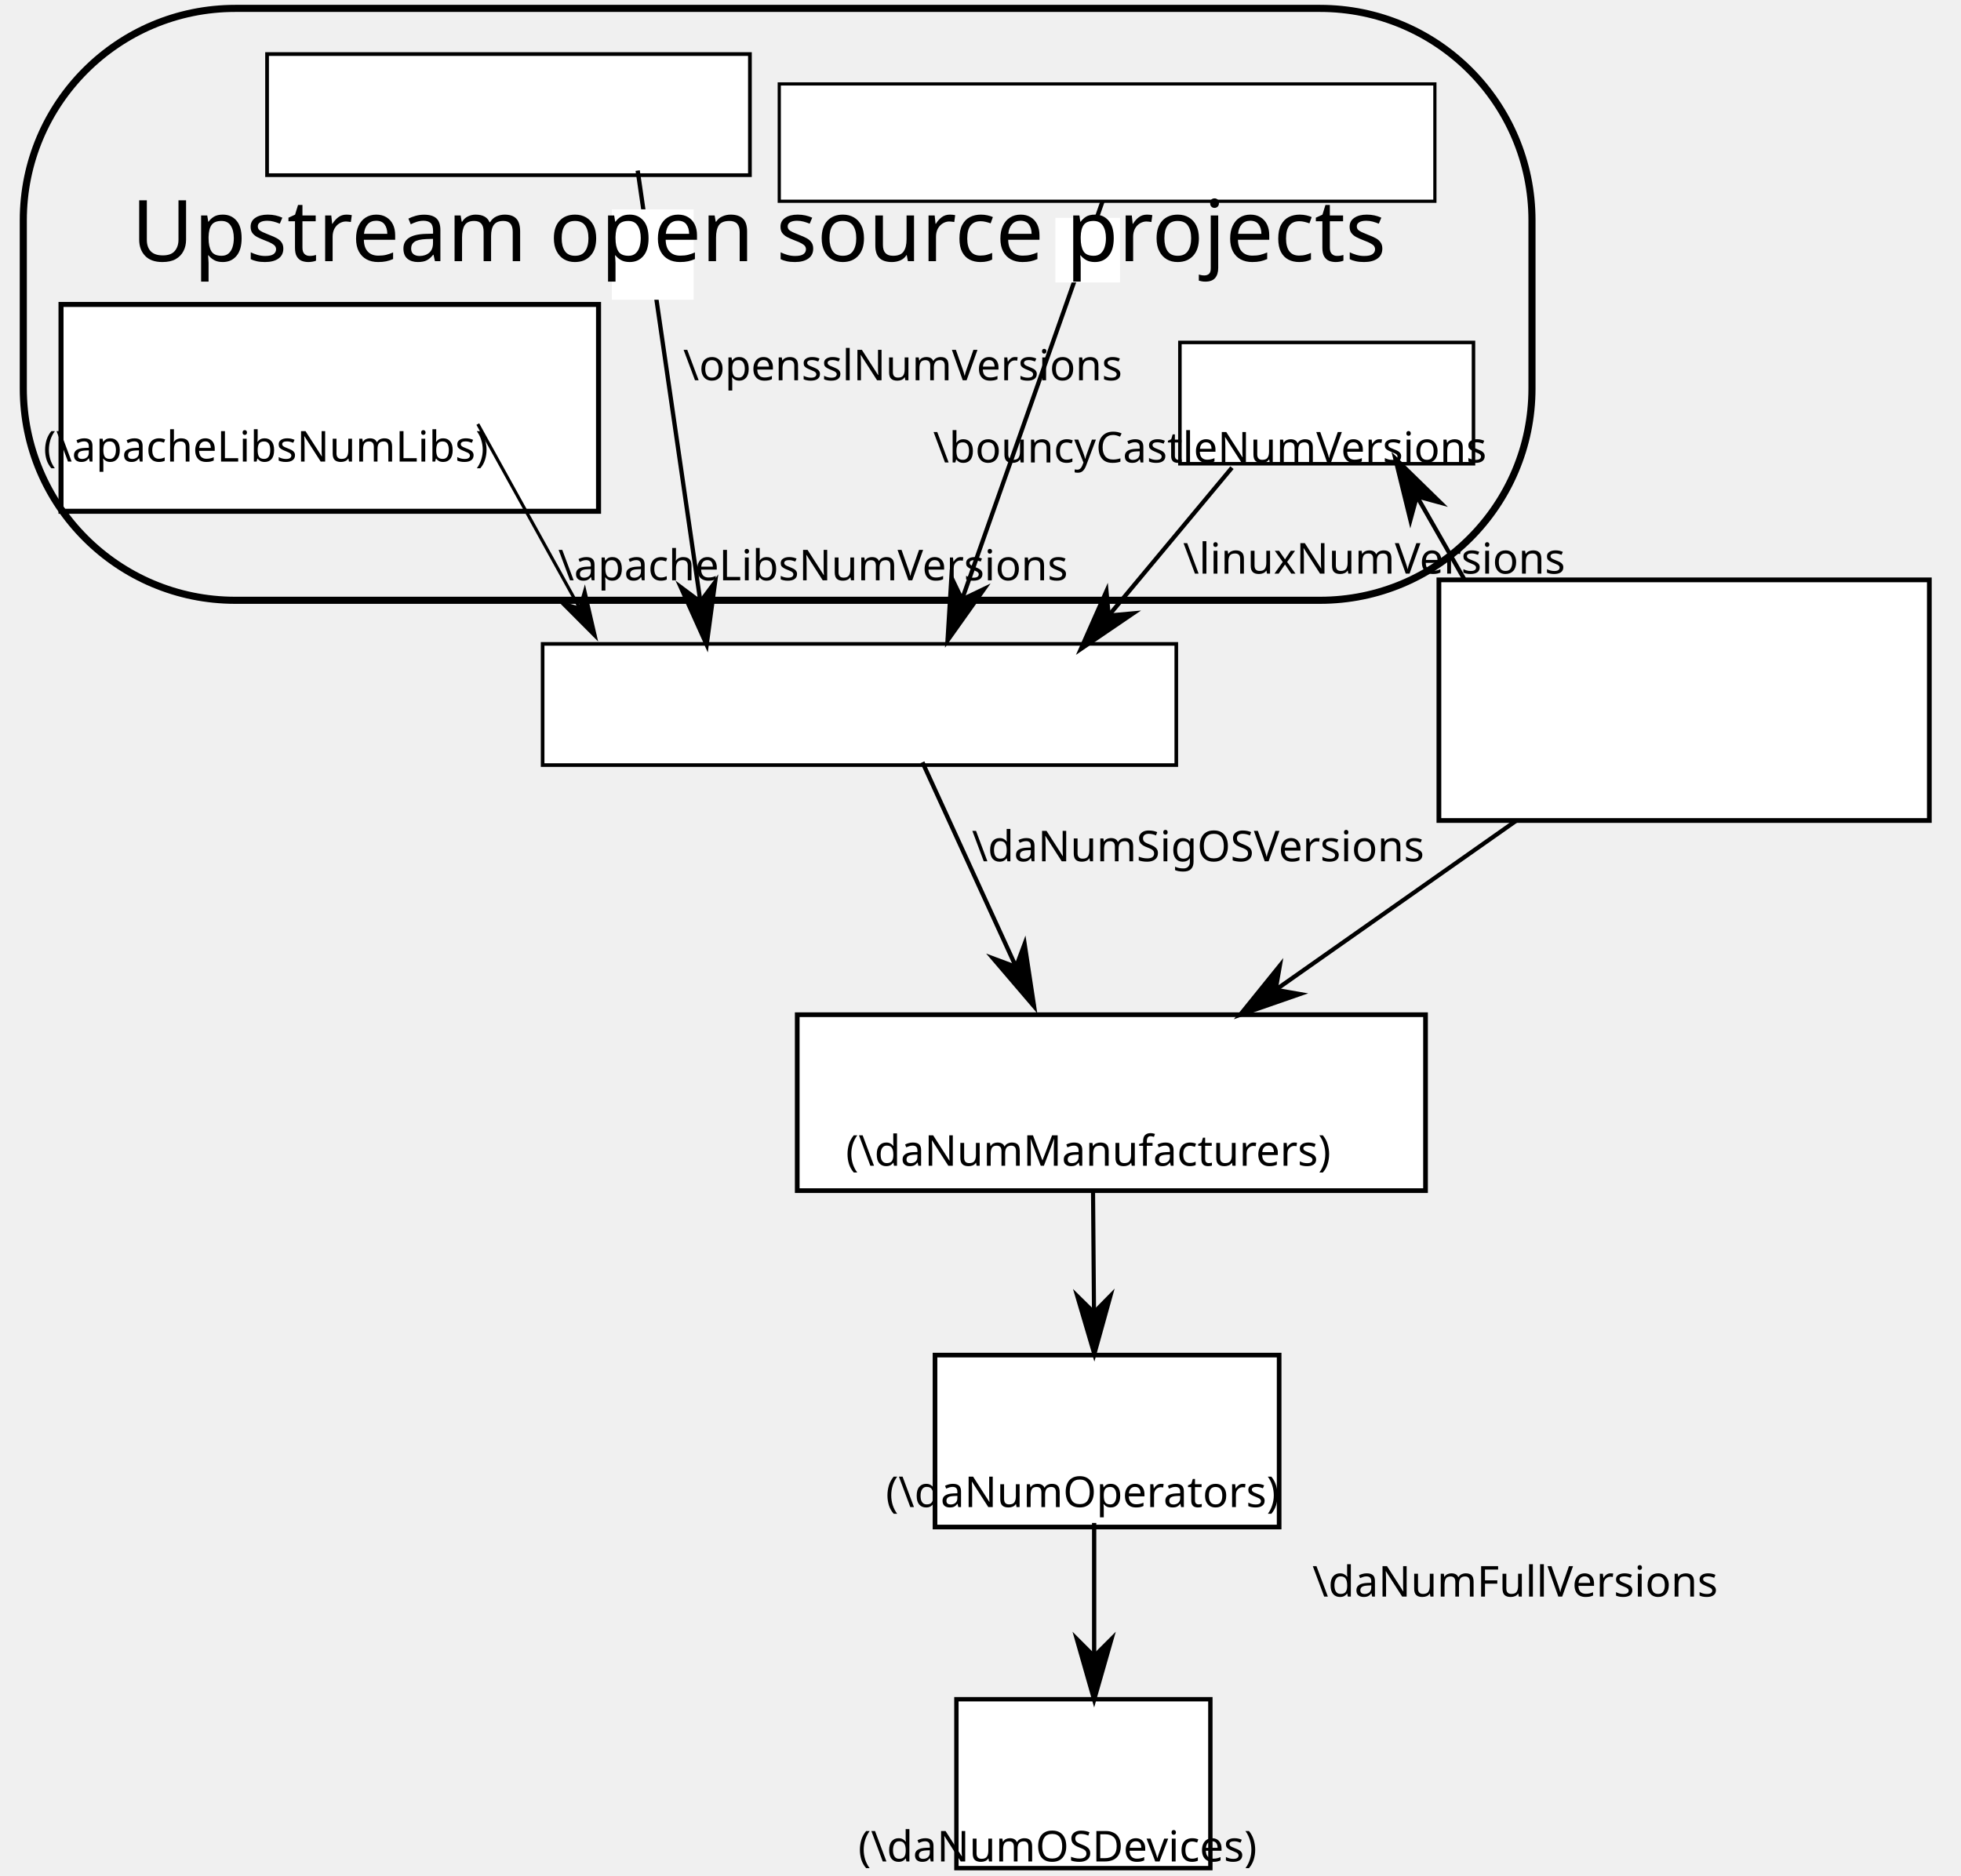
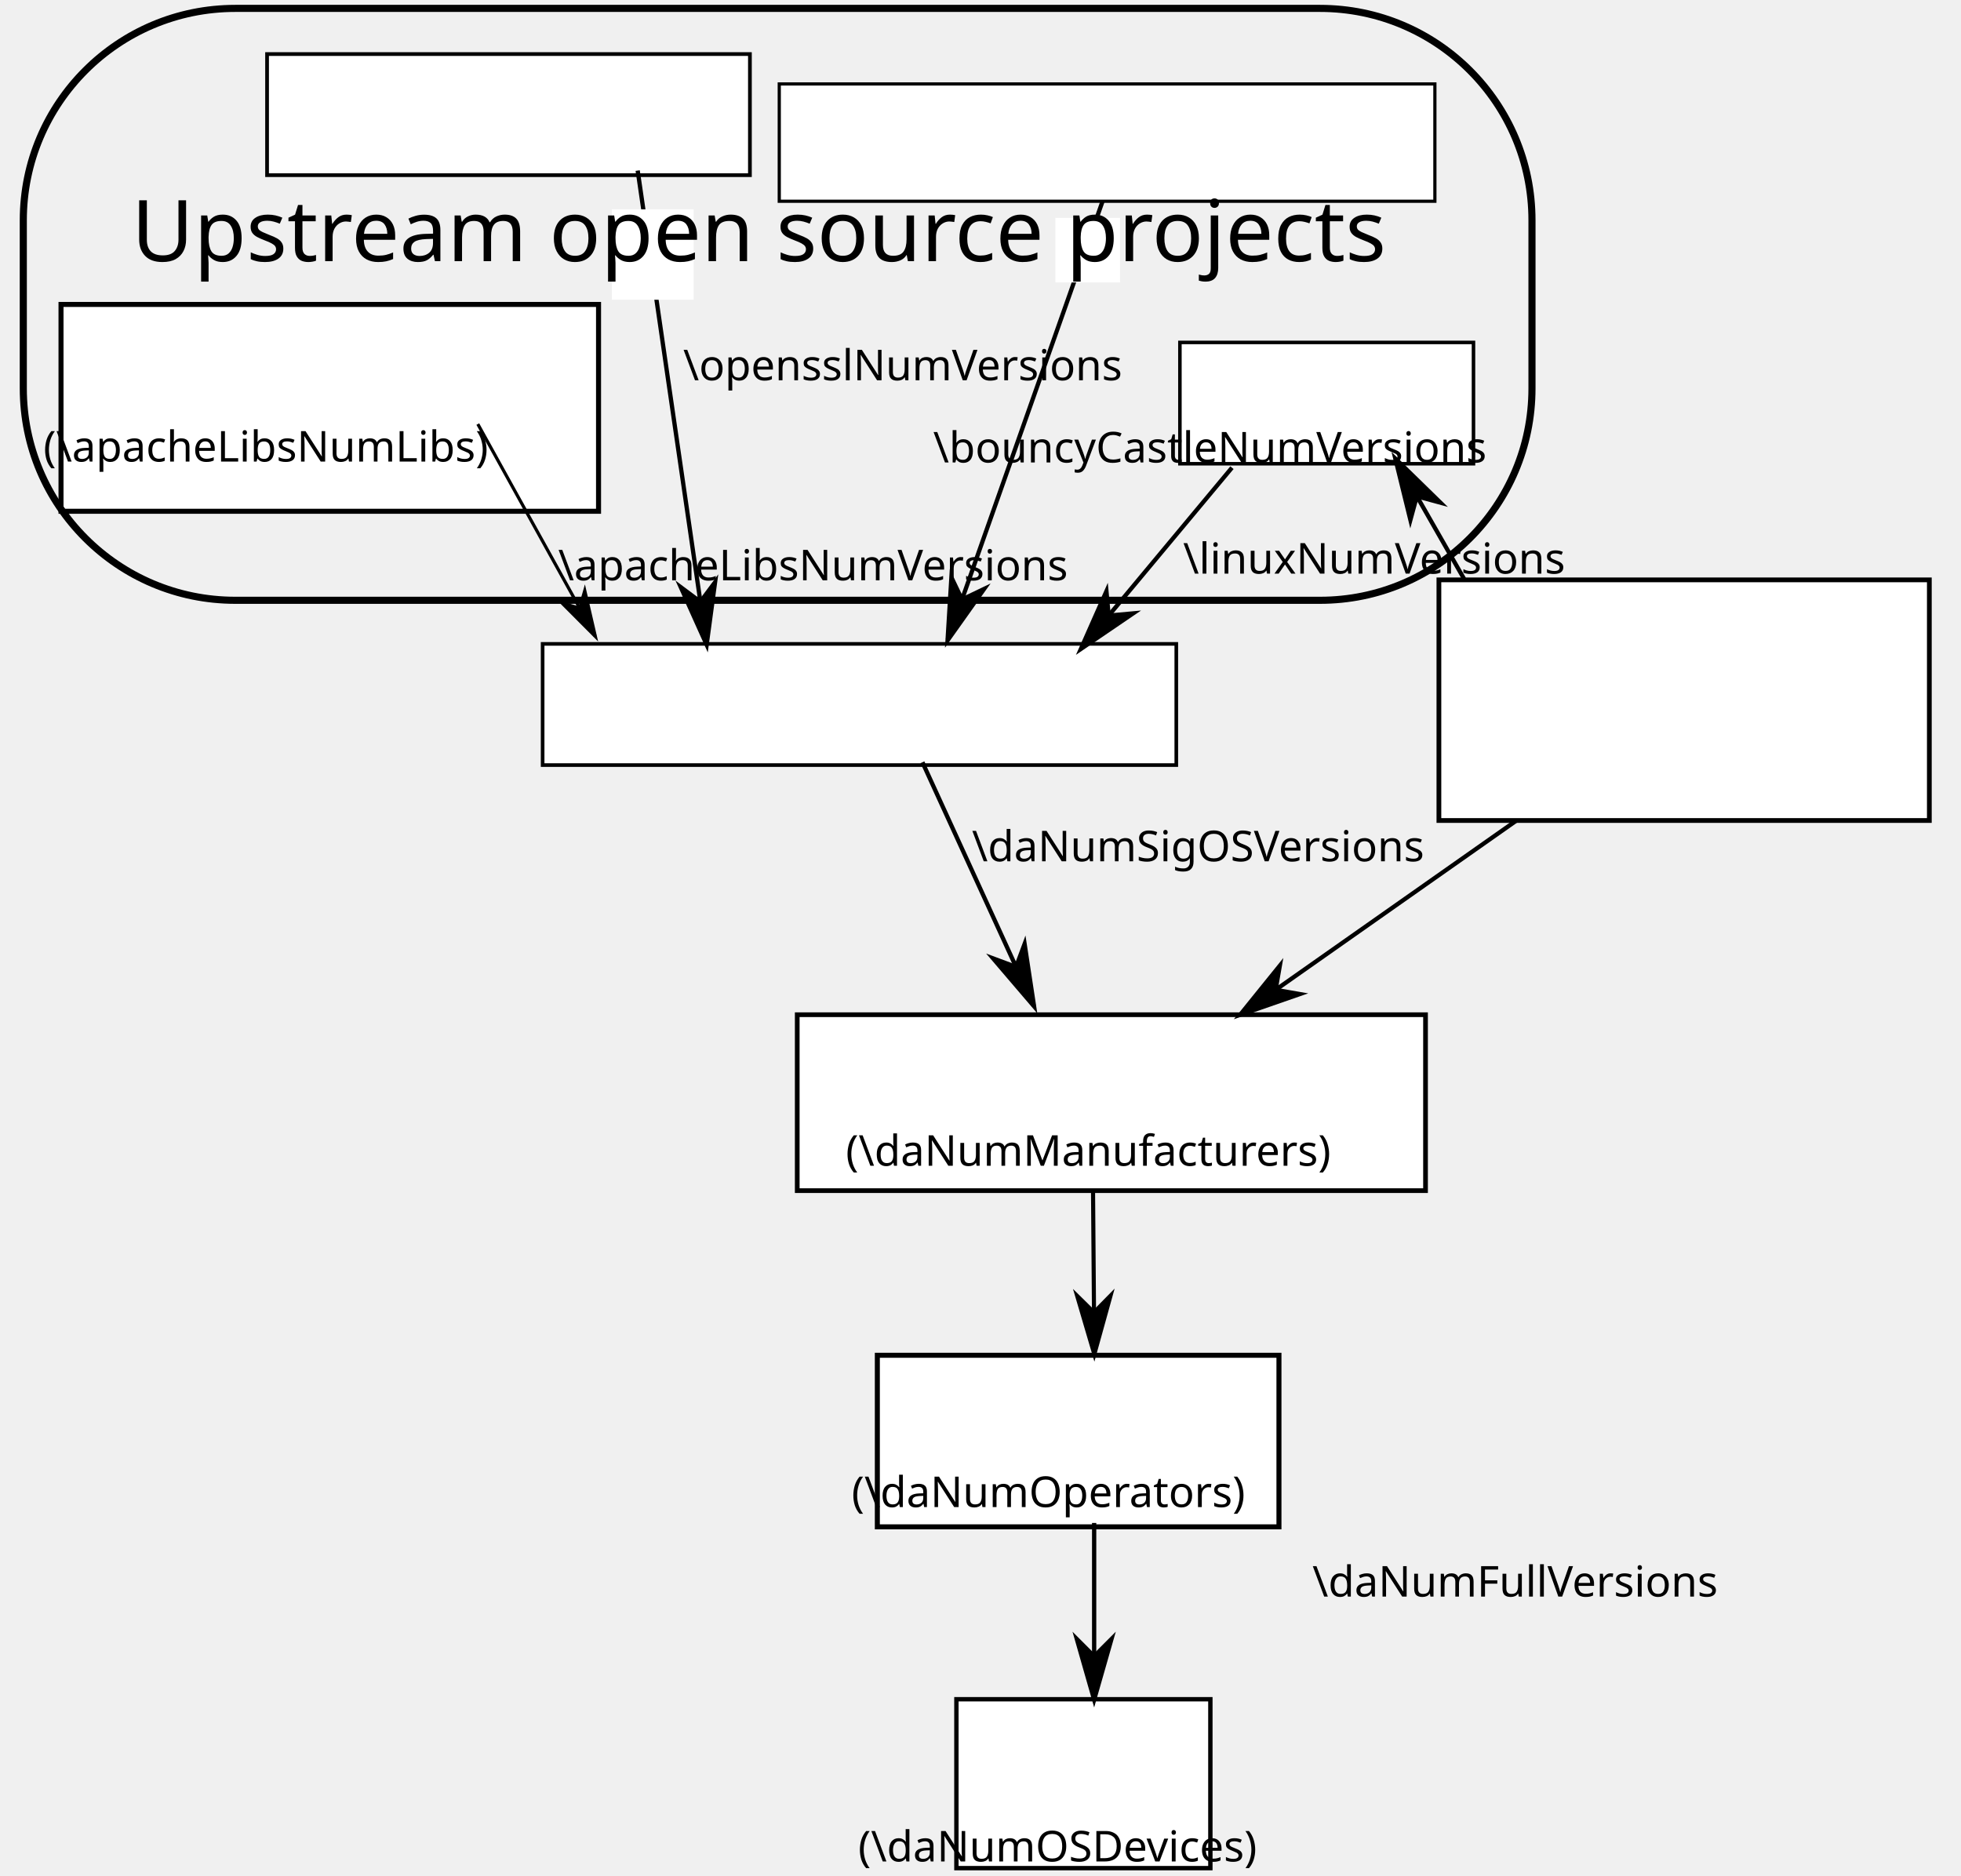
<svg xmlns="http://www.w3.org/2000/svg" xmlns:xlink="http://www.w3.org/1999/xlink" width="460" height="440" id="svg2" version="1.1">
  <defs id="defs4">
    <marker orient="auto" refY="0" refX="0" id="Arrow1Lend" style="overflow:visible">
      <path id="path5419" d="M 0,0 5,-5 -12.5,0 5,5 0,0 z" style="fill-rule:evenodd;stroke:#000000;stroke-width:1pt" transform="matrix(-0.8,0,0,-0.8,-10,0)" />
    </marker>
  </defs>
  <g id="layer1" transform="translate(0,-612.3622)">
    <rect style="fill:#ffffff;fill-opacity:1;fill-rule:nonzero;stroke:#000000;stroke-width:0.872;stroke-miterlimit:4;stroke-opacity:1;stroke-dasharray:none;stroke-dashoffset:0" id="rect5257" width="113.265" height="28.412" x="62.647" y="625.044" />
    <rect style="fill:#ffffff;fill-opacity:1;fill-rule:nonzero;stroke:#000000;stroke-width:0.75;stroke-miterlimit:4;stroke-opacity:1;stroke-dasharray:none;stroke-dashoffset:0" id="rect5274" width="153.793" height="27.524" x="182.794" y="632.054" />
    <rect style="fill:#ffffff;fill-opacity:1;fill-rule:nonzero;stroke:#000000;stroke-width:1.025;stroke-miterlimit:4;stroke-opacity:1;stroke-dasharray:none;stroke-dashoffset:0" id="rect5303" width="59.574" height="39.627" x="224.347" y="1011.019" />
-     <rect style="fill:#ffffff;fill-opacity:1;fill-rule:nonzero;stroke:#000000;stroke-width:1.09;stroke-miterlimit:4;stroke-opacity:1;stroke-dasharray:none;stroke-dashoffset:0" id="rect5301" width="80.723" height="40.338" x="219.329" y="930.28" />
+     <rect style="fill:#ffffff;fill-opacity:1;fill-rule:nonzero;stroke:#000000;stroke-width:1.176;stroke-miterlimit:4;stroke-opacity:1;stroke-dasharray:none;stroke-dashoffset:0" id="rect5301" width="94.208" height="40.251" x="205.801" y="930.323" />
    <rect style="fill:#ffffff;fill-opacity:1;fill-rule:nonzero;stroke:#000000;stroke-width:1.101;stroke-miterlimit:4;stroke-opacity:1;stroke-dasharray:none;stroke-dashoffset:0" id="rect5299" width="147.381" height="41.275" x="187.01" y="850.423" />
    <rect style="fill:#ffffff;fill-opacity:1;fill-rule:nonzero;stroke:#000000;stroke-width:1.114;stroke-miterlimit:4;stroke-opacity:1;stroke-dasharray:none;stroke-dashoffset:0" id="rect5293" width="115.044" height="56.455" x="337.529" y="748.404" />
    <rect style="fill:#ffffff;fill-opacity:1;fill-rule:nonzero;stroke:#000000;stroke-width:0.825;stroke-miterlimit:4;stroke-opacity:1;stroke-dasharray:none;stroke-dashoffset:0" id="rect5291" width="68.865" height="28.459" x="276.776" y="692.701" />
    <rect style="fill:#ffffff;fill-opacity:1;fill-rule:nonzero;stroke:#000000;stroke-width:1.178;stroke-miterlimit:4;stroke-opacity:1;stroke-dasharray:none;stroke-dashoffset:0" id="rect5297" width="126.091" height="48.525" x="14.312" y="683.786" />
    <rect style="fill:#ffffff;fill-opacity:1;fill-rule:nonzero;stroke:#000000;stroke-width:0.85;stroke-miterlimit:4;stroke-opacity:1;stroke-dasharray:none;stroke-dashoffset:0" id="rect5295" width="148.642" height="28.434" x="127.286" y="763.424" />
    <path style="fill:none;stroke:#000000;stroke-width:1px;stroke-linecap:butt;stroke-linejoin:miter;stroke-opacity:1;marker-end:url(#Arrow1Lend)" d="M 343.533,748.347 327.371,720.063" id="path5410" />
    <path style="fill:none;stroke:#000000;stroke-width:1px;stroke-linecap:butt;stroke-linejoin:miter;stroke-opacity:1;marker-end:url(#Arrow1Lend)" d="m 288.985,722.083 -35.355,42.426" id="path5856" />
    <path style="fill:none;stroke:#000000;stroke-width:1px;stroke-linecap:butt;stroke-linejoin:miter;stroke-opacity:1;marker-end:url(#Arrow1Lend)" d="m 258.68,659.453 -36.365,103.036" id="path6050" />
    <path style="fill:none;stroke:#000000;stroke-width:1px;stroke-linecap:butt;stroke-linejoin:miter;stroke-opacity:1;marker-end:url(#Arrow1Lend)" d="m 149.584,652.382 16.162,111.117" id="path6052" />
    <path style="fill:none;stroke:#000000;stroke-width:0.745px;stroke-linecap:butt;stroke-linejoin:miter;stroke-opacity:1;marker-end:url(#Arrow1Lend)" d="m 112.081,711.854 27.529,49.752" id="path6054" />
    <path style="fill:none;stroke:#000000;stroke-width:1px;stroke-linecap:butt;stroke-linejoin:miter;stroke-opacity:1;marker-end:url(#Arrow1Lend)" d="m 216.376,791.192 26.141,57.16" id="path6056" />
    <path style="fill:none;stroke:#000000;stroke-width:1px;stroke-linecap:butt;stroke-linejoin:miter;stroke-opacity:1;marker-end:url(#Arrow1Lend)" d="m 355.655,804.915 -64.65,45.457" id="path6058" />
    <path style="fill:none;stroke:#000000;stroke-width:0.962px;stroke-linecap:butt;stroke-linejoin:miter;stroke-opacity:1;marker-end:url(#Arrow1Lend)" d="m 256.401,892.086 0.301,37.862" id="path6060" />
    <path style="fill:none;stroke:#000000;stroke-width:1px;stroke-linecap:butt;stroke-linejoin:miter;stroke-opacity:1;marker-start:none;marker-end:url(#Arrow1Lend)" d="m 256.66,969.662 0,41.344" id="path6062" />
    <rect style="fill:#ffffff;fill-opacity:1;fill-rule:nonzero;stroke:none" id="rect7532" width="15.152" height="15.152" x="247.569" y="663.474" />
    <rect style="fill:#ffffff;fill-opacity:1;fill-rule:nonzero;stroke:none" id="rect7530" width="19.193" height="21.213" x="143.523" y="661.474" />
    <text xml:space="preserve" style="font-size:20px;font-style:normal;font-weight:normal;text-align:center;line-height:125%;letter-spacing:0px;word-spacing:0px;text-anchor:middle;fill:#000000;fill-opacity:1;stroke:none;font-family:Sans" x="191" y="673.636" id="text7526">
      <tspan id="tspan7528" x="191" y="673.636">Upstream open source projects</tspan>
    </text>
    <rect style="fill:none;stroke:#000000;stroke-width:1.667;stroke-miterlimit:4;stroke-opacity:1;stroke-dasharray:none;stroke-dashoffset:0" id="rect7536" width="353.897" height="138.867" x="5.465" y="614.33" ry="49.718" />
    <flowRoot xml:space="preserve" style="font-size:20px;font-style:normal;font-weight:normal;text-align:center;line-height:125%;letter-spacing:0px;word-spacing:0px;text-anchor:middle;fill:#000000;fill-opacity:1;stroke:none;font-family:Sans" id="flowRoot4315" transform="translate(0,2)">
      <flowRegion id="flowRegion4317">
        <use x="0" y="0" xlink:href="#rect5297" id="use4319" width="460" height="440" transform="translate(0,-2)" />
      </flowRegion>
      <flowPara id="flowPara4353">Apache libs</flowPara>
      <flowPara id="flowPara4357" />
    </flowRoot>
    <text xml:space="preserve" style="font-size:20px;font-style:normal;font-weight:normal;text-align:center;line-height:125%;letter-spacing:0px;word-spacing:0px;text-anchor:middle;fill:#000000;fill-opacity:1;stroke:none;font-family:Sans" x="75.357" y="720.648" id="text4359">
      <tspan id="tspan4361" x="75.357" y="720.648" style="font-size:10px">(\apacheLibsNumLibs)</tspan>
    </text>
    <text xml:space="preserve" style="font-size:10px;font-style:normal;font-weight:normal;text-align:start;line-height:125%;letter-spacing:0px;word-spacing:0px;text-anchor:start;fill:#000000;fill-opacity:1;stroke:none;font-family:Sans" x="160.26" y="701.576" id="text4363">
      <tspan id="tspan4365" x="160.26" y="701.576">\opensslNumVersions</tspan>
    </text>
    <text xml:space="preserve" style="font-size:10px;font-style:normal;font-weight:normal;text-align:start;line-height:125%;letter-spacing:0px;word-spacing:0px;text-anchor:start;fill:#000000;fill-opacity:1;stroke:none;font-family:Sans" x="218.904" y="720.862" id="text4367">
      <tspan id="tspan4369" x="218.904" y="720.862">\bouncyCastleNumVersions</tspan>
    </text>
    <text xml:space="preserve" style="font-size:10px;font-style:normal;font-weight:normal;text-align:start;line-height:125%;letter-spacing:0px;word-spacing:0px;text-anchor:start;fill:#000000;fill-opacity:1;stroke:none;font-family:Sans" x="277.537" y="746.934" id="text4371">
      <tspan id="tspan4373" x="277.537" y="746.934">\linuxNumVersions</tspan>
    </text>
    <flowRoot xml:space="preserve" style="font-size:20px;font-style:normal;font-weight:normal;text-align:center;line-height:125%;letter-spacing:0px;word-spacing:0px;text-anchor:middle;fill:#000000;fill-opacity:1;stroke:none;font-family:Sans" id="flowRoot4380" transform="translate(0,2)">
      <flowRegion id="flowRegion4382">
        <use x="0" y="0" xlink:href="#rect5299" id="use4384" width="460" height="440" transform="translate(0,-2)" />
      </flowRegion>
      <flowPara id="flowPara4386">Manufacturer</flowPara>
    </flowRoot>
    <text xml:space="preserve" style="font-size:10px;font-style:normal;font-weight:normal;text-align:center;line-height:125%;letter-spacing:0px;word-spacing:0px;text-anchor:middle;fill:#000000;fill-opacity:1;stroke:none;font-family:Sans" x="261.786" y="885.862" id="text4388">
      <tspan id="tspan4390" x="261.786" y="885.862">(\daNumManufacturers)</tspan>
    </text>
    <text xml:space="preserve" style="font-size:10px;font-style:normal;font-weight:normal;text-align:start;line-height:125%;letter-spacing:0px;word-spacing:0px;text-anchor:start;fill:#000000;fill-opacity:1;stroke:none;font-family:Sans" x="227.996" y="814.434" id="text4392">
      <tspan id="tspan4394" x="227.996" y="814.434">\daNumSigOSVersions</tspan>
    </text>
    <text xml:space="preserve" style="font-size:10px;font-style:normal;font-weight:normal;text-align:start;line-height:125%;letter-spacing:0px;word-spacing:0px;text-anchor:start;fill:#000000;fill-opacity:1;stroke:none;font-family:Sans" x="258.836" y="986.934" id="text4396">
      <tspan id="tspan4398" x="307.857" y="986.934">\daNumFullVersions</tspan>
    </text>
    <flowRoot xml:space="preserve" style="font-size:20px;font-style:normal;font-weight:normal;text-align:center;line-height:125%;letter-spacing:0px;word-spacing:0px;text-anchor:middle;fill:#000000;fill-opacity:1;fill-rule:nonzero;stroke:none;font-family:Sans" id="flowRoot4424" transform="translate(0,2)">
      <flowRegion id="flowRegion4426">
        <use x="0" y="0" xlink:href="#rect5257" id="use4428" width="460" height="440" transform="translate(0,-2)" />
      </flowRegion>
      <flowPara id="flowPara4430">OpenSSL</flowPara>
    </flowRoot>
    <flowRoot xml:space="preserve" style="font-size:20px;font-style:normal;font-weight:normal;text-align:center;line-height:125%;letter-spacing:0px;word-spacing:0px;text-anchor:middle;fill:#000000;fill-opacity:1;stroke:none;font-family:Sans" id="flowRoot4437" transform="translate(0,2)">
      <flowRegion id="flowRegion4439">
        <use x="0" y="0" xlink:href="#rect5274" id="use4441" width="460" height="440" transform="translate(0,-2)" />
      </flowRegion>
      <flowPara id="flowPara4443">BouncyCastle</flowPara>
    </flowRoot>
    <flowRoot xml:space="preserve" style="font-size:20px;font-style:normal;font-weight:normal;text-align:center;line-height:125%;letter-spacing:0px;word-spacing:0px;text-anchor:middle;fill:#000000;fill-opacity:1;stroke:none;font-family:Sans" id="flowRoot4450" transform="translate(0,2)">
      <flowRegion id="flowRegion4452">
        <use x="0" y="0" xlink:href="#rect5291" id="use4454" width="460" height="440" transform="translate(0,-2)" />
      </flowRegion>
      <flowPara id="flowPara4456">Linux</flowPara>
    </flowRoot>
    <flowRoot xml:space="preserve" style="font-size:20px;font-style:normal;font-weight:normal;text-align:center;line-height:125%;letter-spacing:0px;word-spacing:0px;text-anchor:middle;fill:#000000;fill-opacity:1;stroke:none;font-family:Sans" id="flowRoot4463" transform="translate(0,2)">
      <flowRegion id="flowRegion4465">
        <use x="0" y="0" xlink:href="#rect5295" id="use4467" width="460" height="440" transform="translate(0,-2)" />
      </flowRegion>
      <flowPara id="flowPara4469">Google / OHA</flowPara>
    </flowRoot>
    <flowRoot xml:space="preserve" style="font-size:20px;font-style:normal;font-weight:normal;text-align:center;line-height:125%;letter-spacing:0px;word-spacing:0px;text-anchor:middle;fill:#000000;fill-opacity:1;stroke:none;font-family:Sans" id="flowRoot4476" transform="translate(0,2)">
      <flowRegion id="flowRegion4478">
        <use x="0" y="0" xlink:href="#rect5293" id="use4480" width="460" height="440" transform="translate(0,-2)" />
      </flowRegion>
      <flowPara id="flowPara4482">Hardware developer</flowPara>
    </flowRoot>
    <flowRoot xml:space="preserve" style="font-size:20px;font-style:normal;font-weight:normal;text-align:center;line-height:125%;letter-spacing:0px;word-spacing:0px;text-anchor:middle;fill:#000000;fill-opacity:1;stroke:none;font-family:Sans" id="flowRoot4489" transform="translate(0,2)">
      <flowRegion id="flowRegion4491">
        <use x="0" y="0" xlink:href="#rect5301" id="use4493" width="460" height="440" transform="translate(0,-2)" />
      </flowRegion>
-       <flowPara id="flowPara4495">Carrier</flowPara>
+       <flowPara id="flowPara4495">Operator</flowPara>
    </flowRoot>
    <flowRoot xml:space="preserve" style="font-size:20px;font-style:normal;font-weight:normal;text-align:center;line-height:125%;letter-spacing:0px;word-spacing:0px;text-anchor:middle;fill:#000000;fill-opacity:1;stroke:none;font-family:Sans" id="flowRoot4502" transform="translate(0,2)">
      <flowRegion id="flowRegion4504">
        <use x="0" y="0" xlink:href="#rect5303" id="use4506" width="460" height="440" transform="translate(0,-2)" />
      </flowRegion>
      <flowPara id="flowPara4508">User</flowPara>
    </flowRoot>
    <text xml:space="preserve" style="font-size:10px;font-style:normal;font-weight:normal;text-align:center;line-height:125%;letter-spacing:0px;word-spacing:0px;text-anchor:middle;fill:#000000;fill-opacity:1;stroke:none;font-family:Sans" x="254.571" y="1049.076" id="text4510">
      <tspan id="tspan4512" x="254.571" y="1049.076">(\daNumOSDevices)</tspan>
    </text>
    <text xml:space="preserve" style="font-size:10px;font-style:normal;font-weight:normal;text-align:start;line-height:125%;letter-spacing:0px;word-spacing:0px;text-anchor:start;fill:#000000;fill-opacity:1;stroke:none;font-family:Sans" x="130.941" y="748.505" id="text4609">
      <tspan id="tspan4611" x="130.941" y="748.505">\apacheLibsNumVersions</tspan>
    </text>
-     <text xml:space="preserve" style="font-size:10px;font-style:normal;font-weight:normal;text-align:center;line-height:125%;letter-spacing:0px;word-spacing:0px;text-anchor:middle;fill:#000000;fill-opacity:1;stroke:none;font-family:Sans" x="260.429" y="965.934" id="text3062">
-       <tspan id="tspan3064" x="260.429" y="965.934">(\daNumOperators)</tspan>
+     <text xml:space="preserve" style="font-size:10px;font-style:normal;font-weight:normal;text-align:center;line-height:125%;letter-spacing:0px;word-spacing:0px;text-anchor:middle;fill:#000000;fill-opacity:1;stroke:none;font-family:Sans" x="252.429" y="965.934" id="text3062">
+       <tspan id="tspan3064" x="252.429" y="965.934">(\daNumOperators)</tspan>
    </text>
  </g>
</svg>
